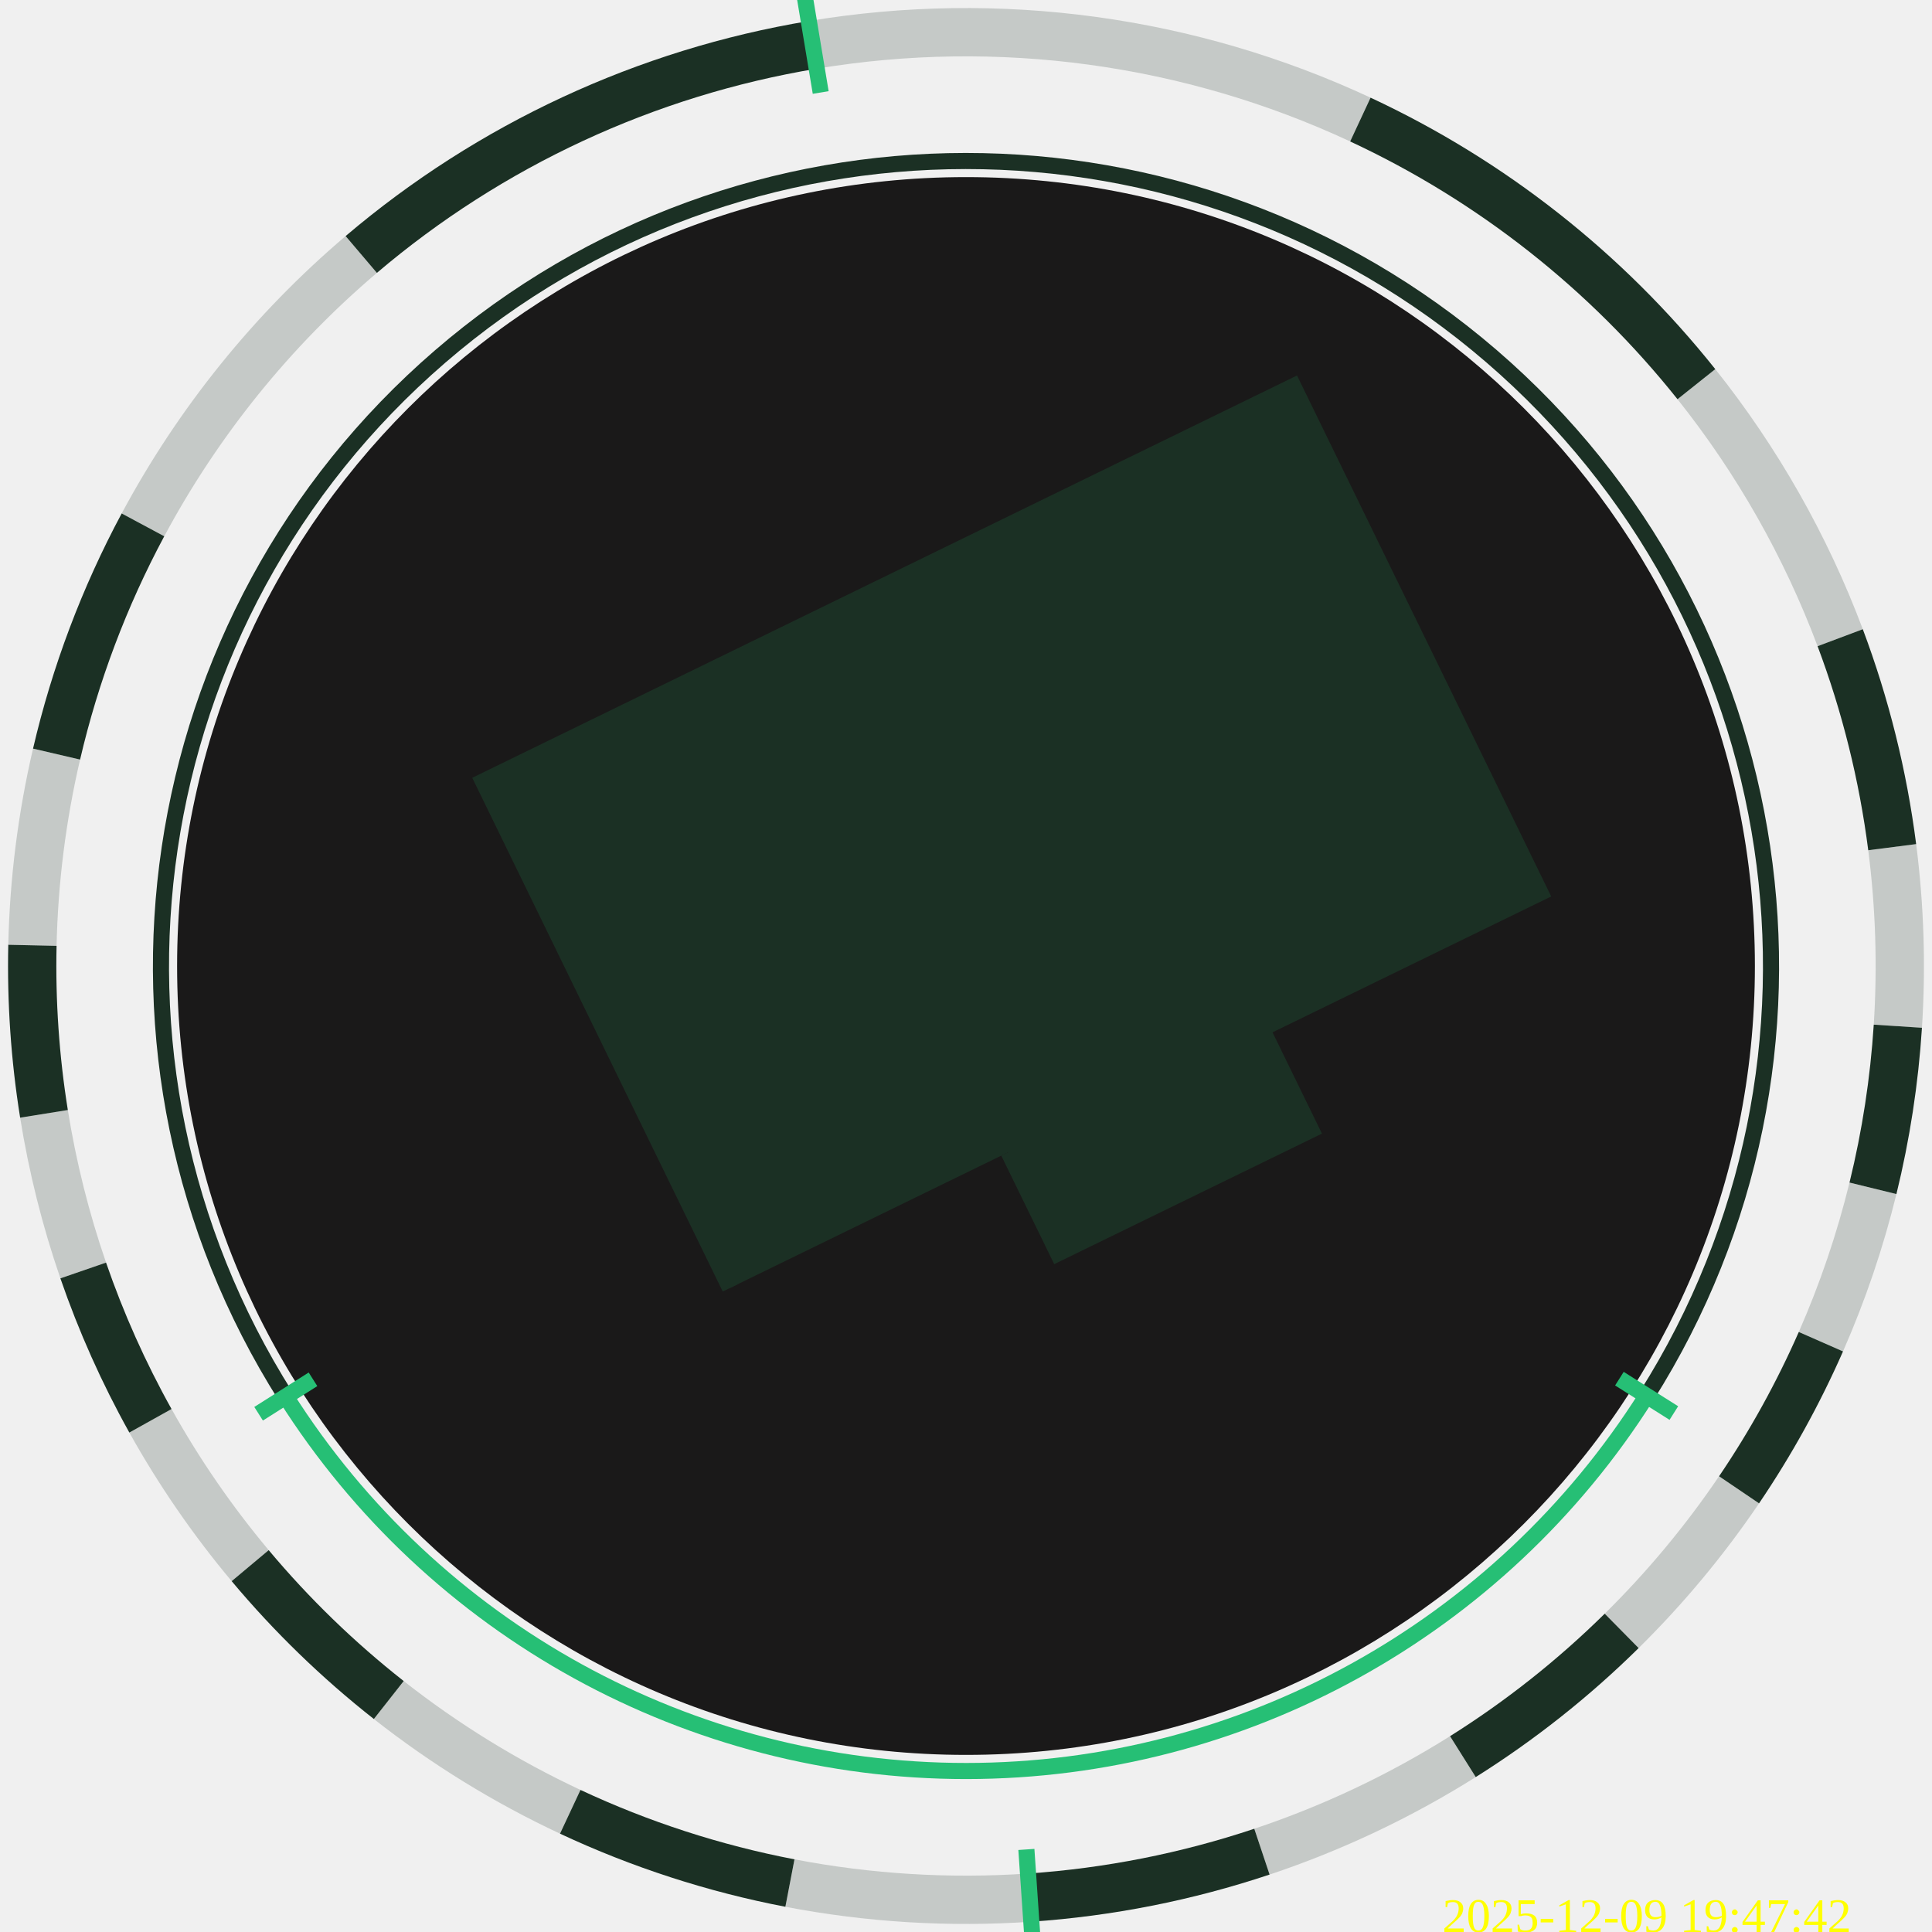
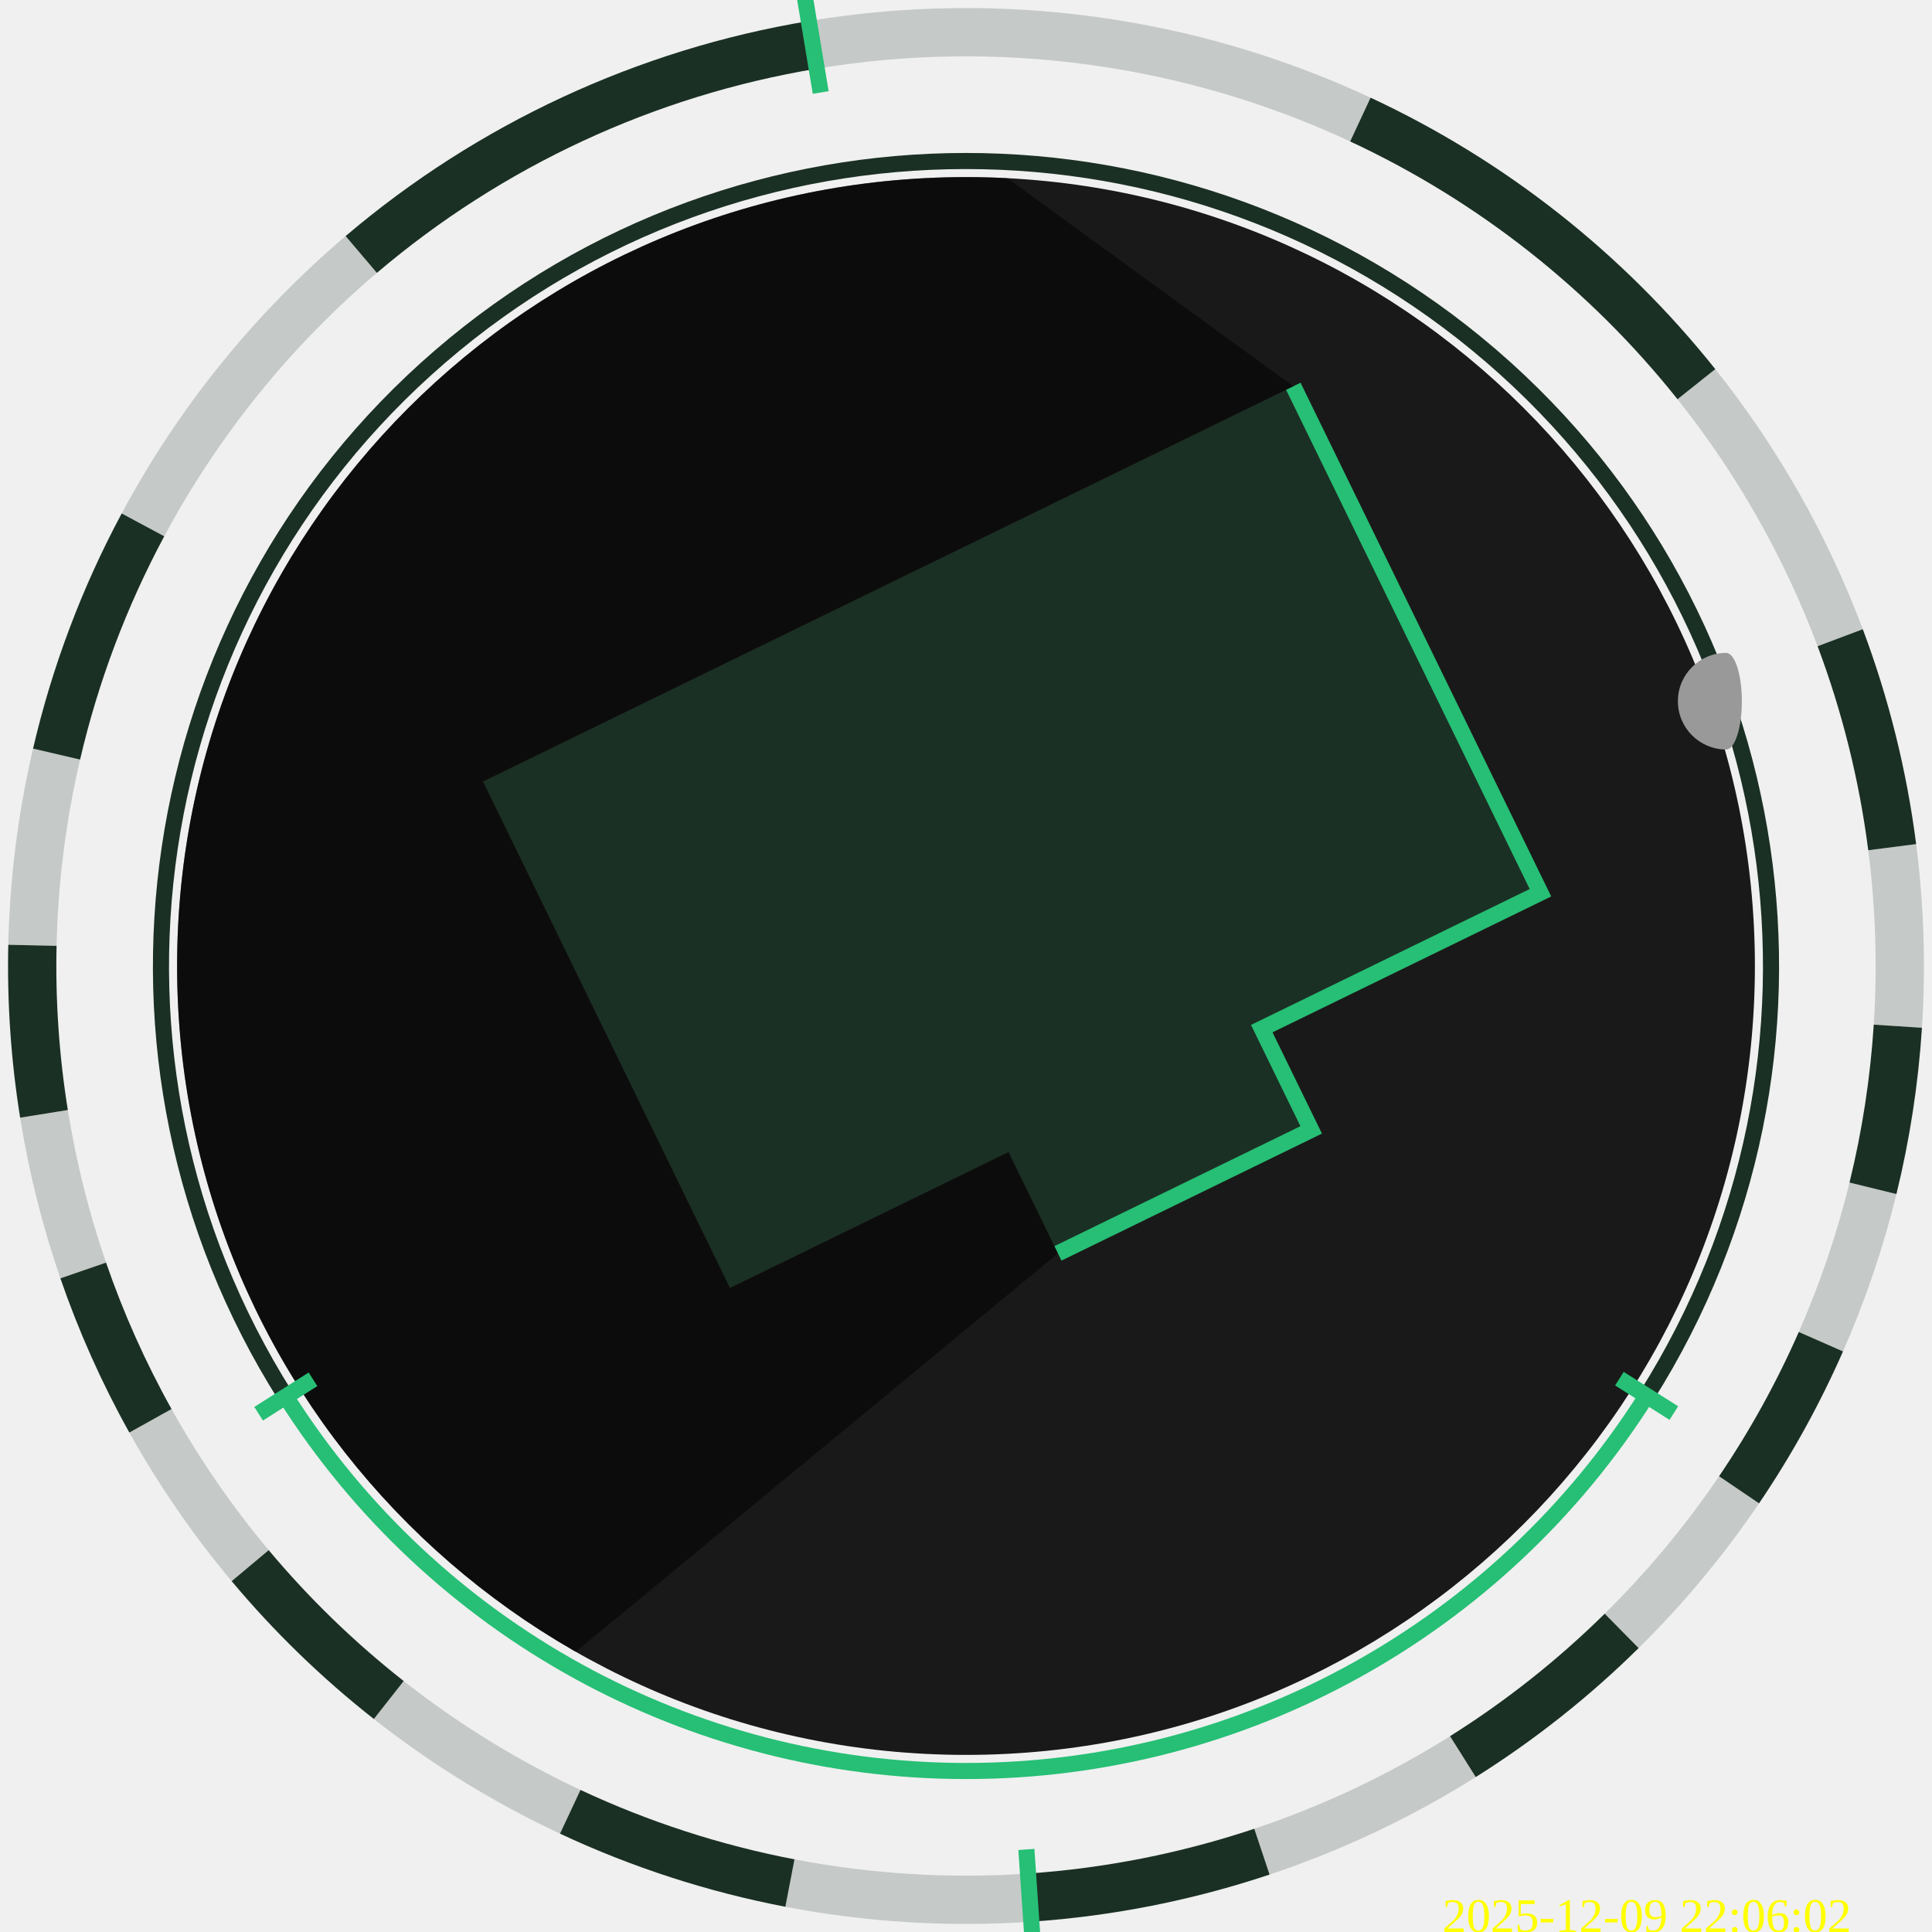
<svg xmlns="http://www.w3.org/2000/svg" version="1.1" viewBox="-10 -10 120 120">
  <circle cx="50.0" cy="50.0" r="49.0" fill="#1a1919" />
  <defs>
    <mask id="shadowMask">
      <rect width="100%" height="100%" fill="black" />
      <circle cx="50.0" cy="50.0" r="49.0" fill="white" />
    </mask>
  </defs>
  <path stroke="none" stroke-width="1" fill="#1b3024" d="M35.34 70.0 L20.0 38.54 L70.33 13.99 L85.68 45.45 L68.37 53.89 L71.44 60.18 L55.71 67.85 L52.64 61.56" />
-   <path stroke="#1b3024" stroke-width="1" fill="none" d="M35.34 70.0 L20.0 38.54 L70.33 13.99 L85.68 45.45 L68.37 53.89 L71.44 60.18 L55.71 67.85 L52.64 61.56" />
+   <path stroke="#26bf75" stroke-width="1" fill="none" d="M70.33 13.99 L85.68 45.45 L68.37 53.89 L71.44 60.18 L55.71 67.85" />
+   <path stroke="none" stroke-width="1" fill="black" mask="url(#shadowMask)" fill-opacity="0.5" d="M-98.467 195.245 L55.71 67.85 L52.64 61.56 L35.34 70.0 L20.0 38.54 L70.33 13.99 L-91.394 -103.677" />
  <path d="M7.751 76.741 A50.0 50.0 0 1 1 92.275 76.699" stroke="#1b3024" fill="none" stroke-width="1" />
  <path d="M92.275 76.699 A50.0 50.0 0 0 1 7.751 76.741" stroke="#26bf75" fill="none" stroke-width="1" />
  <path stroke="#26bf75" stroke-width="1" fill="none" d="M90.584 75.631 L93.966 77.767" />
  <path stroke="#26bf75" stroke-width="1" fill="none" d="M9.441 75.671 L6.062 77.81" />
  <path d="M40.483 -7.214 A58.0 58.0 0 0 1 74.495 -2.574" stroke="#1b3024" fill="none" stroke-width="3" stroke-opacity="0.2" />
  <path d="M74.495 -2.574 A58.0 58.0 0 0 1 95.366 13.862" stroke="#1b3024" fill="none" stroke-width="3" />
  <path d="M95.366 13.862 A58.0 58.0 0 0 1 104.298 29.609" stroke="#1b3024" fill="none" stroke-width="3" stroke-opacity="0.2" />
  <path d="M104.298 29.609 A58.0 58.0 0 0 1 107.528 42.619" stroke="#1b3024" fill="none" stroke-width="3" />
  <path d="M107.528 42.619 A58.0 58.0 0 0 1 107.879 53.74" stroke="#1b3024" fill="none" stroke-width="3" stroke-opacity="0.2" />
  <path d="M107.879 53.74 A58.0 58.0 0 0 1 106.333 63.808" stroke="#1b3024" fill="none" stroke-width="3" />
  <path d="M106.333 63.808 A58.0 58.0 0 0 1 103.099 73.335" stroke="#1b3024" fill="none" stroke-width="3" stroke-opacity="0.2" />
  <path d="M103.099 73.335 A58.0 58.0 0 0 1 98.016 82.535" stroke="#1b3024" fill="none" stroke-width="3" />
  <path d="M98.016 82.535 A58.0 58.0 0 0 1 90.725 91.297" stroke="#1b3024" fill="none" stroke-width="3" stroke-opacity="0.2" />
  <path d="M90.725 91.297 A58.0 58.0 0 0 1 80.863 99.107" stroke="#1b3024" fill="none" stroke-width="3" />
  <path d="M80.863 99.107 A58.0 58.0 0 0 1 68.381 105.01" stroke="#1b3024" fill="none" stroke-width="3" stroke-opacity="0.2" />
  <path d="M68.381 105.01 A58.0 58.0 0 0 1 53.954 107.865" stroke="#1b3024" fill="none" stroke-width="3" />
  <path d="M53.954 107.865 A58.0 58.0 0 0 1 39.064 106.96" stroke="#1b3024" fill="none" stroke-width="3" stroke-opacity="0.2" />
  <path d="M39.064 106.96 A58.0 58.0 0 0 1 25.419 102.534" stroke="#1b3024" fill="none" stroke-width="3" />
  <path d="M25.419 102.534 A58.0 58.0 0 0 1 14.148 95.592" stroke="#1b3024" fill="none" stroke-width="3" stroke-opacity="0.2" />
  <path d="M14.148 95.592 A58.0 58.0 0 0 1 5.539 87.245" stroke="#1b3024" fill="none" stroke-width="3" />
  <path d="M5.539 87.245 A58.0 58.0 0 0 1 -0.656 78.248" stroke="#1b3024" fill="none" stroke-width="3" stroke-opacity="0.2" />
  <path d="M-0.656 78.248 A58.0 58.0 0 0 1 -4.831 68.911" stroke="#1b3024" fill="none" stroke-width="3" />
  <path d="M-4.831 68.911 A58.0 58.0 0 0 1 -7.268 59.183" stroke="#1b3024" fill="none" stroke-width="3" stroke-opacity="0.2" />
  <path d="M-7.268 59.183 A58.0 58.0 0 0 1 -7.986 48.715" stroke="#1b3024" fill="none" stroke-width="3" />
  <path d="M-7.986 48.715 A58.0 58.0 0 0 1 -6.487 36.838" stroke="#1b3024" fill="none" stroke-width="3" stroke-opacity="0.2" />
  <path d="M-6.487 36.838 A58.0 58.0 0 0 1 -1.12 22.6" stroke="#1b3024" fill="none" stroke-width="3" />
  <path d="M-1.12 22.6 A58.0 58.0 0 0 1 12.438 5.806" stroke="#1b3024" fill="none" stroke-width="3" stroke-opacity="0.2" />
  <path d="M12.438 5.806 A58.0 58.0 0 0 1 40.483 -7.214" stroke="#1b3024" fill="none" stroke-width="3" />
  <path stroke="#26bf75" stroke-width="1" fill="none" d="M40.975 -4.255 L39.991 -10.173" />
  <path stroke="#26bf75" stroke-width="1" fill="none" d="M53.75 104.872 L54.159 110.858" />
-   <text x="105" y="110" font-size="3" text-anchor="end" fill="yellow">2025-12-09 19:47:42</text>
+   <path stroke="none" fill="#999999" d="M 97.217 30.553 A 3 3 0 0 0 97.217 36.553 A 0.973 3 0 0 0 97.217 30.553 z" />
+   <text x="105" y="110" font-size="3" text-anchor="end" fill="yellow">2025-12-09 22:06:02</text>
</svg>
